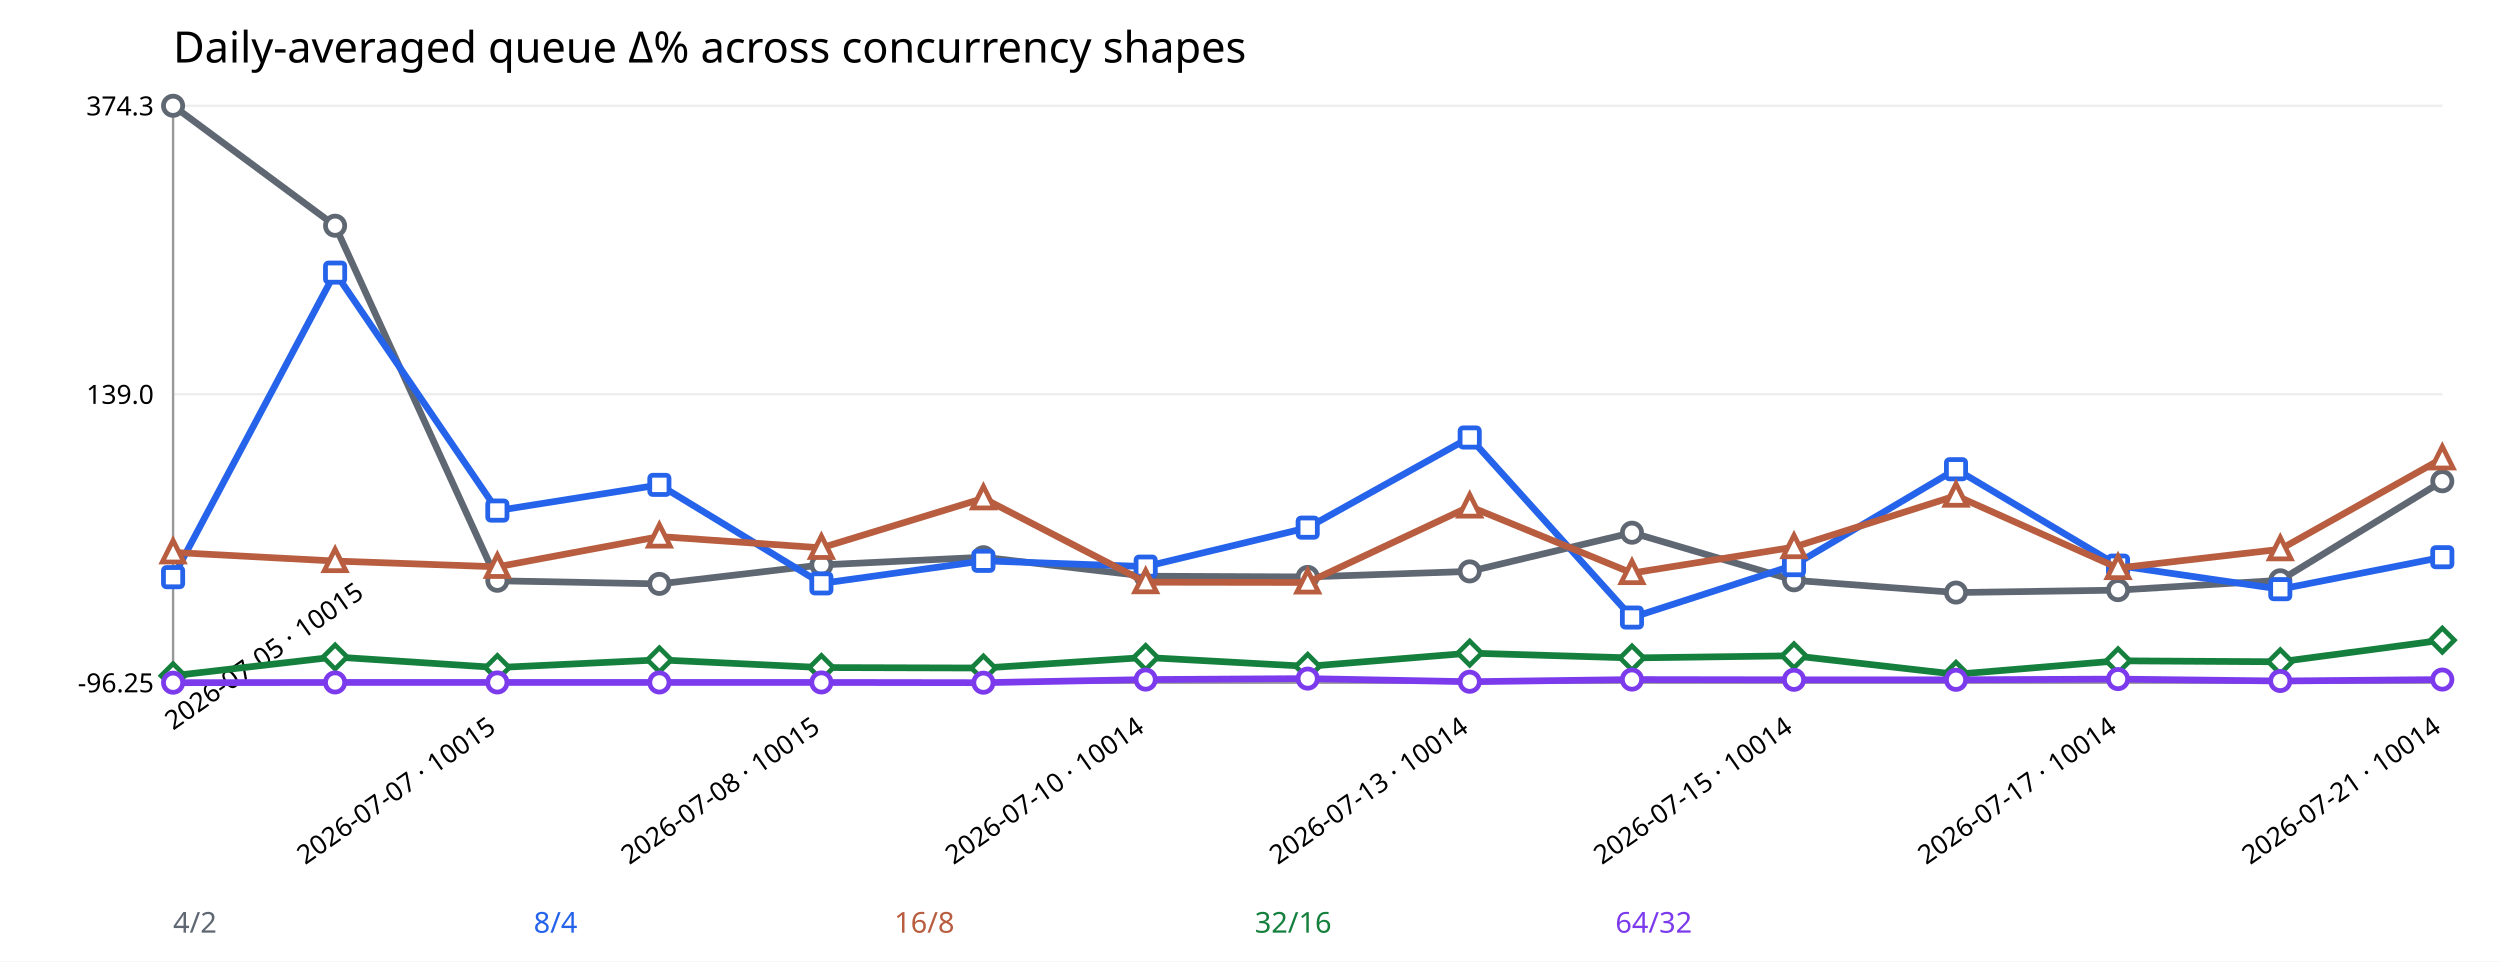
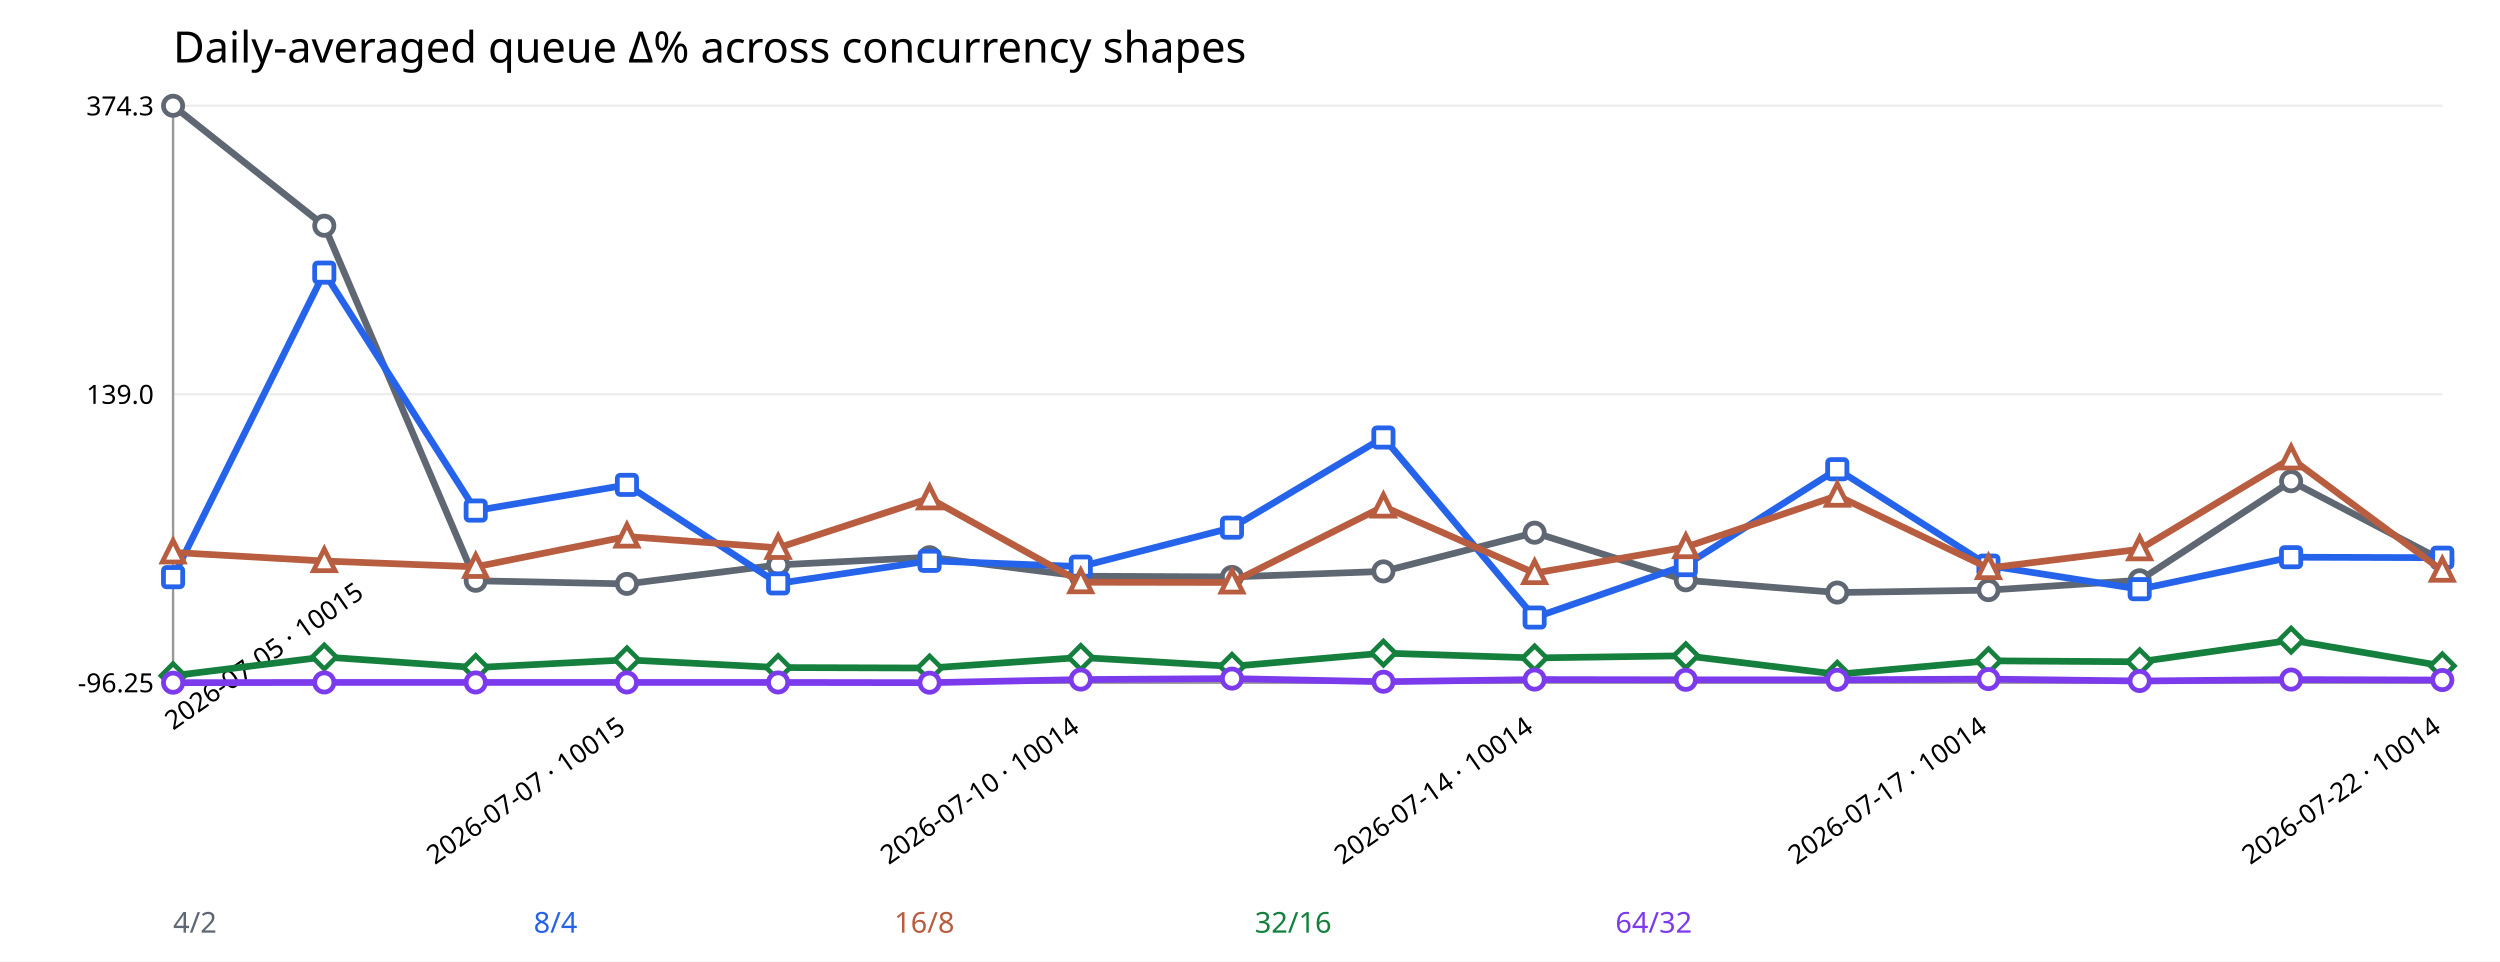
<svg xmlns="http://www.w3.org/2000/svg" width="1040" height="400" viewBox="0 0 1040 400">
  <rect width="100%" height="100%" fill="white" />
  <text x="72" y="26" font-size="18" font-family="sans-serif">Daily-averaged queue Δ% across concurrency shapes</text>
  <line x1="72" y1="284.0" x2="1016" y2="284.0" stroke="#eee" />
  <text x="64" y="288.0" text-anchor="end" font-size="11" font-family="sans-serif">-96.25</text>
  <line x1="72" y1="164.0" x2="1016" y2="164.0" stroke="#eee" />
  <text x="64" y="168.0" text-anchor="end" font-size="11" font-family="sans-serif">139.0</text>
  <line x1="72" y1="44.0" x2="1016" y2="44.0" stroke="#eee" />
  <text x="64" y="48.0" text-anchor="end" font-size="11" font-family="sans-serif">374.3</text>
  <line x1="72" y1="284" x2="1016" y2="284" stroke="#999" />
  <line x1="72" y1="44" x2="72" y2="284" stroke="#999" />
  <text x="72.0" y="304" text-anchor="start" font-size="11" font-family="sans-serif" transform="rotate(-35 72.0 304)">2026-07-05 · 10015</text>
-   <text x="206.857" y="304" text-anchor="end" font-size="11" font-family="sans-serif" transform="rotate(-35 206.8571 304)">2026-07-07 · 10015</text>
-   <text x="341.714" y="304" text-anchor="end" font-size="11" font-family="sans-serif" transform="rotate(-35 341.7143 304)">2026-07-08 · 10015</text>
-   <text x="476.571" y="304" text-anchor="end" font-size="11" font-family="sans-serif" transform="rotate(-35 476.5714 304)">2026-07-10 · 10014</text>
-   <text x="611.429" y="304" text-anchor="end" font-size="11" font-family="sans-serif" transform="rotate(-35 611.4286 304)">2026-07-13 · 10014</text>
-   <text x="746.286" y="304" text-anchor="end" font-size="11" font-family="sans-serif" transform="rotate(-35 746.2857 304)">2026-07-15 · 10014</text>
-   <text x="881.143" y="304" text-anchor="end" font-size="11" font-family="sans-serif" transform="rotate(-35 881.1429 304)">2026-07-17 · 10014</text>
-   <text x="1016.0" y="304" text-anchor="end" font-size="11" font-family="sans-serif" transform="rotate(-35 1016.0 304)">2026-07-21 · 10014</text>
-   <polyline fill="none" stroke="#5f6773" stroke-width="2.8" stroke-linecap="round" stroke-linejoin="round" points="72.0,44.0 139.4,93.9 206.9,241.6 274.3,242.9 341.7,235.0 409.1,231.8 476.6,239.7 544.0,240.0 611.4,237.7 678.9,221.6 746.3,241.4 813.7,246.5 881.1,245.5 948.6,241.4 1016.0,200.2" />
+   <text x="260.8" y="304" text-anchor="end" font-size="11" font-family="sans-serif" transform="rotate(-35 260.8 304)">2026-07-07 · 10015</text>
+   <text x="449.6" y="304" text-anchor="end" font-size="11" font-family="sans-serif" transform="rotate(-35 449.6 304)">2026-07-10 · 10014</text>
+   <text x="638.4" y="304" text-anchor="end" font-size="11" font-family="sans-serif" transform="rotate(-35 638.4 304)">2026-07-14 · 10014</text>
+   <text x="827.2" y="304" text-anchor="end" font-size="11" font-family="sans-serif" transform="rotate(-35 827.2 304)">2026-07-17 · 10014</text>
+   <text x="1016.0" y="304" text-anchor="end" font-size="11" font-family="sans-serif" transform="rotate(-35 1016.0 304)">2026-07-22 · 10014</text>
+   <polyline fill="none" stroke="#5f6773" stroke-width="2.8" stroke-linecap="round" stroke-linejoin="round" points="72.0,44.0 134.9,93.9 197.9,241.6 260.8,242.9 323.7,235.0 386.7,231.8 449.6,239.7 512.5,240.0 575.5,237.7 638.4,221.6 701.3,241.4 764.3,246.5 827.2,245.5 890.1,241.4 953.1,200.2 1016.0,233.1" />
  <circle cx="72.0" cy="44.0" r="4" fill="white" stroke="#5f6773" stroke-width="2" />
-   <circle cx="139.4" cy="93.9" r="4" fill="white" stroke="#5f6773" stroke-width="2" />
-   <circle cx="206.9" cy="241.6" r="4" fill="white" stroke="#5f6773" stroke-width="2" />
-   <circle cx="274.3" cy="242.9" r="4" fill="white" stroke="#5f6773" stroke-width="2" />
-   <circle cx="341.7" cy="235.0" r="4" fill="white" stroke="#5f6773" stroke-width="2" />
-   <circle cx="409.1" cy="231.8" r="4" fill="white" stroke="#5f6773" stroke-width="2" />
-   <circle cx="476.6" cy="239.7" r="4" fill="white" stroke="#5f6773" stroke-width="2" />
-   <circle cx="544.0" cy="240.0" r="4" fill="white" stroke="#5f6773" stroke-width="2" />
-   <circle cx="611.4" cy="237.7" r="4" fill="white" stroke="#5f6773" stroke-width="2" />
-   <circle cx="678.9" cy="221.6" r="4" fill="white" stroke="#5f6773" stroke-width="2" />
-   <circle cx="746.3" cy="241.4" r="4" fill="white" stroke="#5f6773" stroke-width="2" />
-   <circle cx="813.7" cy="246.5" r="4" fill="white" stroke="#5f6773" stroke-width="2" />
-   <circle cx="881.1" cy="245.5" r="4" fill="white" stroke="#5f6773" stroke-width="2" />
-   <circle cx="948.6" cy="241.4" r="4" fill="white" stroke="#5f6773" stroke-width="2" />
-   <circle cx="1016.0" cy="200.2" r="4" fill="white" stroke="#5f6773" stroke-width="2" />
+   <circle cx="134.9" cy="93.9" r="4" fill="white" stroke="#5f6773" stroke-width="2" />
+   <circle cx="197.9" cy="241.6" r="4" fill="white" stroke="#5f6773" stroke-width="2" />
+   <circle cx="260.8" cy="242.9" r="4" fill="white" stroke="#5f6773" stroke-width="2" />
+   <circle cx="323.7" cy="235.0" r="4" fill="white" stroke="#5f6773" stroke-width="2" />
+   <circle cx="386.7" cy="231.8" r="4" fill="white" stroke="#5f6773" stroke-width="2" />
+   <circle cx="449.6" cy="239.7" r="4" fill="white" stroke="#5f6773" stroke-width="2" />
+   <circle cx="512.5" cy="240.0" r="4" fill="white" stroke="#5f6773" stroke-width="2" />
+   <circle cx="575.5" cy="237.7" r="4" fill="white" stroke="#5f6773" stroke-width="2" />
+   <circle cx="638.4" cy="221.6" r="4" fill="white" stroke="#5f6773" stroke-width="2" />
+   <circle cx="701.3" cy="241.4" r="4" fill="white" stroke="#5f6773" stroke-width="2" />
+   <circle cx="764.3" cy="246.5" r="4" fill="white" stroke="#5f6773" stroke-width="2" />
+   <circle cx="827.2" cy="245.5" r="4" fill="white" stroke="#5f6773" stroke-width="2" />
+   <circle cx="890.1" cy="241.4" r="4" fill="white" stroke="#5f6773" stroke-width="2" />
+   <circle cx="953.1" cy="200.2" r="4" fill="white" stroke="#5f6773" stroke-width="2" />
+   <circle cx="1016.0" cy="233.1" r="4" fill="white" stroke="#5f6773" stroke-width="2" />
  <text x="72" y="388" font-size="12" fill="#5f6773" font-family="sans-serif">4/2</text>
-   <polyline fill="none" stroke="#2563eb" stroke-width="2.8" stroke-linecap="round" stroke-linejoin="round" points="72.0,240.1 139.4,113.4 206.9,212.4 274.3,201.7 341.7,242.7 409.1,233.3 476.6,235.7 544.0,219.5 611.4,182.0 678.9,256.9 746.3,235.1 813.7,195.2 881.1,235.3 948.6,245.1 1016.0,231.8" />
+   <polyline fill="none" stroke="#2563eb" stroke-width="2.8" stroke-linecap="round" stroke-linejoin="round" points="72.0,240.1 134.9,113.4 197.9,212.4 260.8,201.7 323.7,242.7 386.7,233.3 449.6,235.7 512.5,219.5 575.5,182.0 638.4,256.9 701.3,235.1 764.3,195.2 827.2,235.3 890.1,245.1 953.1,231.8 1016.0,232.0" />
  <rect x="68.0" y="236.1" width="8" height="8" rx="1.2" fill="white" stroke="#2563eb" stroke-width="2" />
-   <rect x="135.4" y="109.4" width="8" height="8" rx="1.2" fill="white" stroke="#2563eb" stroke-width="2" />
-   <rect x="202.9" y="208.4" width="8" height="8" rx="1.2" fill="white" stroke="#2563eb" stroke-width="2" />
-   <rect x="270.3" y="197.7" width="8" height="8" rx="1.2" fill="white" stroke="#2563eb" stroke-width="2" />
-   <rect x="337.7" y="238.7" width="8" height="8" rx="1.2" fill="white" stroke="#2563eb" stroke-width="2" />
-   <rect x="405.1" y="229.3" width="8" height="8" rx="1.2" fill="white" stroke="#2563eb" stroke-width="2" />
-   <rect x="472.6" y="231.7" width="8" height="8" rx="1.2" fill="white" stroke="#2563eb" stroke-width="2" />
-   <rect x="540.0" y="215.5" width="8" height="8" rx="1.2" fill="white" stroke="#2563eb" stroke-width="2" />
-   <rect x="607.4" y="178.0" width="8" height="8" rx="1.2" fill="white" stroke="#2563eb" stroke-width="2" />
-   <rect x="674.9" y="252.9" width="8" height="8" rx="1.2" fill="white" stroke="#2563eb" stroke-width="2" />
-   <rect x="742.3" y="231.1" width="8" height="8" rx="1.2" fill="white" stroke="#2563eb" stroke-width="2" />
-   <rect x="809.7" y="191.2" width="8" height="8" rx="1.2" fill="white" stroke="#2563eb" stroke-width="2" />
-   <rect x="877.1" y="231.3" width="8" height="8" rx="1.2" fill="white" stroke="#2563eb" stroke-width="2" />
-   <rect x="944.6" y="241.1" width="8" height="8" rx="1.2" fill="white" stroke="#2563eb" stroke-width="2" />
-   <rect x="1012.0" y="227.8" width="8" height="8" rx="1.2" fill="white" stroke="#2563eb" stroke-width="2" />
+   <rect x="130.9" y="109.4" width="8" height="8" rx="1.2" fill="white" stroke="#2563eb" stroke-width="2" />
+   <rect x="193.9" y="208.4" width="8" height="8" rx="1.2" fill="white" stroke="#2563eb" stroke-width="2" />
+   <rect x="256.8" y="197.7" width="8" height="8" rx="1.2" fill="white" stroke="#2563eb" stroke-width="2" />
+   <rect x="319.7" y="238.7" width="8" height="8" rx="1.2" fill="white" stroke="#2563eb" stroke-width="2" />
+   <rect x="382.7" y="229.3" width="8" height="8" rx="1.2" fill="white" stroke="#2563eb" stroke-width="2" />
+   <rect x="445.6" y="231.7" width="8" height="8" rx="1.2" fill="white" stroke="#2563eb" stroke-width="2" />
+   <rect x="508.5" y="215.5" width="8" height="8" rx="1.2" fill="white" stroke="#2563eb" stroke-width="2" />
+   <rect x="571.5" y="178.0" width="8" height="8" rx="1.2" fill="white" stroke="#2563eb" stroke-width="2" />
+   <rect x="634.4" y="252.9" width="8" height="8" rx="1.2" fill="white" stroke="#2563eb" stroke-width="2" />
+   <rect x="697.3" y="231.1" width="8" height="8" rx="1.2" fill="white" stroke="#2563eb" stroke-width="2" />
+   <rect x="760.3" y="191.2" width="8" height="8" rx="1.2" fill="white" stroke="#2563eb" stroke-width="2" />
+   <rect x="823.2" y="231.3" width="8" height="8" rx="1.2" fill="white" stroke="#2563eb" stroke-width="2" />
+   <rect x="886.1" y="241.1" width="8" height="8" rx="1.2" fill="white" stroke="#2563eb" stroke-width="2" />
+   <rect x="949.1" y="227.8" width="8" height="8" rx="1.2" fill="white" stroke="#2563eb" stroke-width="2" />
+   <rect x="1012.0" y="228.0" width="8" height="8" rx="1.2" fill="white" stroke="#2563eb" stroke-width="2" />
  <text x="222" y="388" font-size="12" fill="#2563eb" font-family="sans-serif">8/4</text>
-   <polyline fill="none" stroke="#b85d3f" stroke-width="2.8" stroke-linecap="round" stroke-linejoin="round" points="72.0,229.8 139.4,233.4 206.9,235.8 274.3,223.2 341.7,227.9 409.1,207.3 476.6,242.2 544.0,242.3 611.4,210.7 678.9,238.4 746.3,227.6 813.7,206.2 881.1,236.3 948.6,228.5 1016.0,190.7" />
+   <polyline fill="none" stroke="#b85d3f" stroke-width="2.8" stroke-linecap="round" stroke-linejoin="round" points="72.0,229.8 134.9,233.4 197.9,235.8 260.8,223.2 323.7,227.9 386.7,207.3 449.6,242.2 512.5,242.3 575.5,210.7 638.4,238.4 701.3,227.6 764.3,206.2 827.2,236.3 890.1,228.5 953.1,190.7 1016.0,237.4" />
  <polygon points="72.0,224.8 67.5,233.8 76.5,233.8" fill="white" stroke="#b85d3f" stroke-width="2" />
-   <polygon points="139.4,228.4 134.9,237.4 143.9,237.4" fill="white" stroke="#b85d3f" stroke-width="2" />
-   <polygon points="206.9,230.8 202.4,239.8 211.4,239.8" fill="white" stroke="#b85d3f" stroke-width="2" />
-   <polygon points="274.3,218.2 269.8,227.2 278.8,227.2" fill="white" stroke="#b85d3f" stroke-width="2" />
-   <polygon points="341.7,222.9 337.2,231.9 346.2,231.9" fill="white" stroke="#b85d3f" stroke-width="2" />
-   <polygon points="409.1,202.3 404.6,211.3 413.6,211.3" fill="white" stroke="#b85d3f" stroke-width="2" />
-   <polygon points="476.6,237.2 472.1,246.2 481.1,246.2" fill="white" stroke="#b85d3f" stroke-width="2" />
-   <polygon points="544.0,237.3 539.5,246.3 548.5,246.3" fill="white" stroke="#b85d3f" stroke-width="2" />
-   <polygon points="611.4,205.7 606.9,214.7 615.9,214.7" fill="white" stroke="#b85d3f" stroke-width="2" />
-   <polygon points="678.9,233.4 674.4,242.4 683.4,242.4" fill="white" stroke="#b85d3f" stroke-width="2" />
-   <polygon points="746.3,222.6 741.8,231.6 750.8,231.6" fill="white" stroke="#b85d3f" stroke-width="2" />
-   <polygon points="813.7,201.2 809.2,210.2 818.2,210.2" fill="white" stroke="#b85d3f" stroke-width="2" />
-   <polygon points="881.1,231.3 876.6,240.3 885.6,240.3" fill="white" stroke="#b85d3f" stroke-width="2" />
-   <polygon points="948.6,223.5 944.1,232.5 953.1,232.5" fill="white" stroke="#b85d3f" stroke-width="2" />
-   <polygon points="1016.0,185.7 1011.5,194.7 1020.5,194.7" fill="white" stroke="#b85d3f" stroke-width="2" />
+   <polygon points="134.9,228.4 130.4,237.4 139.4,237.4" fill="white" stroke="#b85d3f" stroke-width="2" />
+   <polygon points="197.9,230.8 193.4,239.8 202.4,239.8" fill="white" stroke="#b85d3f" stroke-width="2" />
+   <polygon points="260.8,218.2 256.3,227.2 265.3,227.2" fill="white" stroke="#b85d3f" stroke-width="2" />
+   <polygon points="323.7,222.9 319.2,231.9 328.2,231.9" fill="white" stroke="#b85d3f" stroke-width="2" />
+   <polygon points="386.7,202.3 382.2,211.3 391.2,211.3" fill="white" stroke="#b85d3f" stroke-width="2" />
+   <polygon points="449.6,237.2 445.1,246.2 454.1,246.2" fill="white" stroke="#b85d3f" stroke-width="2" />
+   <polygon points="512.5,237.3 508.0,246.3 517.0,246.3" fill="white" stroke="#b85d3f" stroke-width="2" />
+   <polygon points="575.5,205.7 571.0,214.7 580.0,214.7" fill="white" stroke="#b85d3f" stroke-width="2" />
+   <polygon points="638.4,233.4 633.9,242.4 642.9,242.4" fill="white" stroke="#b85d3f" stroke-width="2" />
+   <polygon points="701.3,222.6 696.8,231.6 705.8,231.6" fill="white" stroke="#b85d3f" stroke-width="2" />
+   <polygon points="764.3,201.2 759.8,210.2 768.8,210.2" fill="white" stroke="#b85d3f" stroke-width="2" />
+   <polygon points="827.2,231.3 822.7,240.3 831.7,240.3" fill="white" stroke="#b85d3f" stroke-width="2" />
+   <polygon points="890.1,223.5 885.6,232.5 894.6,232.5" fill="white" stroke="#b85d3f" stroke-width="2" />
+   <polygon points="953.1,185.7 948.6,194.7 957.6,194.7" fill="white" stroke="#b85d3f" stroke-width="2" />
+   <polygon points="1016.0,232.4 1011.5,241.4 1020.5,241.4" fill="white" stroke="#b85d3f" stroke-width="2" />
  <text x="372" y="388" font-size="12" fill="#b85d3f" font-family="sans-serif">16/8</text>
-   <polyline fill="none" stroke="#15803d" stroke-width="2.8" stroke-linecap="round" stroke-linejoin="round" points="72.0,281.1 139.4,273.3 206.9,277.7 274.3,274.5 341.7,277.7 409.1,277.9 476.6,273.5 544.0,277.2 611.4,271.7 678.9,273.7 746.3,272.8 813.7,280.5 881.1,274.9 948.6,275.3 1016.0,266.3" />
+   <polyline fill="none" stroke="#15803d" stroke-width="2.8" stroke-linecap="round" stroke-linejoin="round" points="72.0,281.1 134.9,273.3 197.9,277.7 260.8,274.5 323.7,277.7 386.7,277.9 449.6,273.5 512.5,277.2 575.5,271.7 638.4,273.7 701.3,272.8 764.3,280.5 827.2,274.9 890.1,275.3 953.1,266.3 1016.0,277.0" />
  <polygon points="72.0,276.1 67.0,281.1 72.0,286.1 77.0,281.1" fill="white" stroke="#15803d" stroke-width="2" />
-   <polygon points="139.4,268.3 134.4,273.3 139.4,278.3 144.4,273.3" fill="white" stroke="#15803d" stroke-width="2" />
-   <polygon points="206.9,272.7 201.9,277.7 206.9,282.7 211.9,277.7" fill="white" stroke="#15803d" stroke-width="2" />
-   <polygon points="274.3,269.5 269.3,274.5 274.3,279.5 279.3,274.5" fill="white" stroke="#15803d" stroke-width="2" />
-   <polygon points="341.7,272.7 336.7,277.7 341.7,282.7 346.7,277.7" fill="white" stroke="#15803d" stroke-width="2" />
-   <polygon points="409.1,272.9 404.1,277.9 409.1,282.9 414.1,277.9" fill="white" stroke="#15803d" stroke-width="2" />
-   <polygon points="476.6,268.5 471.6,273.5 476.6,278.5 481.6,273.5" fill="white" stroke="#15803d" stroke-width="2" />
-   <polygon points="544.0,272.2 539.0,277.2 544.0,282.2 549.0,277.2" fill="white" stroke="#15803d" stroke-width="2" />
-   <polygon points="611.4,266.7 606.4,271.7 611.4,276.7 616.4,271.7" fill="white" stroke="#15803d" stroke-width="2" />
-   <polygon points="678.9,268.7 673.9,273.7 678.9,278.7 683.9,273.7" fill="white" stroke="#15803d" stroke-width="2" />
-   <polygon points="746.3,267.8 741.3,272.8 746.3,277.8 751.3,272.8" fill="white" stroke="#15803d" stroke-width="2" />
-   <polygon points="813.7,275.5 808.7,280.5 813.7,285.5 818.7,280.5" fill="white" stroke="#15803d" stroke-width="2" />
-   <polygon points="881.1,269.9 876.1,274.9 881.1,279.9 886.1,274.9" fill="white" stroke="#15803d" stroke-width="2" />
-   <polygon points="948.6,270.3 943.6,275.3 948.6,280.3 953.6,275.3" fill="white" stroke="#15803d" stroke-width="2" />
-   <polygon points="1016.0,261.3 1011.0,266.3 1016.0,271.3 1021.0,266.3" fill="white" stroke="#15803d" stroke-width="2" />
+   <polygon points="134.9,268.3 129.9,273.3 134.9,278.3 139.9,273.3" fill="white" stroke="#15803d" stroke-width="2" />
+   <polygon points="197.9,272.7 192.9,277.7 197.9,282.7 202.9,277.7" fill="white" stroke="#15803d" stroke-width="2" />
+   <polygon points="260.8,269.5 255.8,274.5 260.8,279.5 265.8,274.5" fill="white" stroke="#15803d" stroke-width="2" />
+   <polygon points="323.7,272.7 318.7,277.7 323.7,282.7 328.7,277.7" fill="white" stroke="#15803d" stroke-width="2" />
+   <polygon points="386.7,272.9 381.7,277.9 386.7,282.9 391.7,277.9" fill="white" stroke="#15803d" stroke-width="2" />
+   <polygon points="449.6,268.5 444.6,273.5 449.6,278.5 454.6,273.5" fill="white" stroke="#15803d" stroke-width="2" />
+   <polygon points="512.5,272.2 507.5,277.2 512.5,282.2 517.5,277.2" fill="white" stroke="#15803d" stroke-width="2" />
+   <polygon points="575.5,266.7 570.5,271.7 575.5,276.7 580.5,271.7" fill="white" stroke="#15803d" stroke-width="2" />
+   <polygon points="638.4,268.7 633.4,273.7 638.4,278.7 643.4,273.7" fill="white" stroke="#15803d" stroke-width="2" />
+   <polygon points="701.3,267.8 696.3,272.8 701.3,277.8 706.3,272.8" fill="white" stroke="#15803d" stroke-width="2" />
+   <polygon points="764.3,275.5 759.3,280.5 764.3,285.5 769.3,280.5" fill="white" stroke="#15803d" stroke-width="2" />
+   <polygon points="827.2,269.9 822.2,274.9 827.2,279.9 832.2,274.9" fill="white" stroke="#15803d" stroke-width="2" />
+   <polygon points="890.1,270.3 885.1,275.3 890.1,280.3 895.1,275.3" fill="white" stroke="#15803d" stroke-width="2" />
+   <polygon points="953.1,261.3 948.1,266.3 953.1,271.3 958.1,266.3" fill="white" stroke="#15803d" stroke-width="2" />
+   <polygon points="1016.0,272.0 1011.0,277.0 1016.0,282.0 1021.0,277.0" fill="white" stroke="#15803d" stroke-width="2" />
  <text x="522" y="388" font-size="12" fill="#15803d" font-family="sans-serif">32/16</text>
-   <polyline fill="none" stroke="#7c3aed" stroke-width="2.8" stroke-linecap="round" stroke-linejoin="round" points="72.0,284.0 139.4,283.9 206.9,283.9 274.3,283.9 341.7,283.9 409.1,284.0 476.6,282.7 544.0,282.3 611.4,283.6 678.9,282.7 746.3,282.8 813.7,282.8 881.1,282.5 948.6,283.3 1016.0,282.7" />
+   <polyline fill="none" stroke="#7c3aed" stroke-width="2.8" stroke-linecap="round" stroke-linejoin="round" points="72.0,284.0 134.9,283.9 197.9,283.9 260.8,283.9 323.7,283.9 386.7,284.0 449.6,282.7 512.5,282.3 575.5,283.6 638.4,282.7 701.3,282.8 764.3,282.8 827.2,282.5 890.1,283.3 953.1,282.7 1016.0,282.9" />
  <circle cx="72.0" cy="284.0" r="4" fill="white" stroke="#7c3aed" stroke-width="2" />
-   <circle cx="139.4" cy="283.9" r="4" fill="white" stroke="#7c3aed" stroke-width="2" />
-   <circle cx="206.9" cy="283.9" r="4" fill="white" stroke="#7c3aed" stroke-width="2" />
-   <circle cx="274.3" cy="283.9" r="4" fill="white" stroke="#7c3aed" stroke-width="2" />
-   <circle cx="341.7" cy="283.9" r="4" fill="white" stroke="#7c3aed" stroke-width="2" />
-   <circle cx="409.1" cy="284.0" r="4" fill="white" stroke="#7c3aed" stroke-width="2" />
-   <circle cx="476.6" cy="282.7" r="4" fill="white" stroke="#7c3aed" stroke-width="2" />
-   <circle cx="544.0" cy="282.3" r="4" fill="white" stroke="#7c3aed" stroke-width="2" />
-   <circle cx="611.4" cy="283.6" r="4" fill="white" stroke="#7c3aed" stroke-width="2" />
-   <circle cx="678.9" cy="282.7" r="4" fill="white" stroke="#7c3aed" stroke-width="2" />
-   <circle cx="746.3" cy="282.8" r="4" fill="white" stroke="#7c3aed" stroke-width="2" />
-   <circle cx="813.7" cy="282.8" r="4" fill="white" stroke="#7c3aed" stroke-width="2" />
-   <circle cx="881.1" cy="282.5" r="4" fill="white" stroke="#7c3aed" stroke-width="2" />
-   <circle cx="948.6" cy="283.3" r="4" fill="white" stroke="#7c3aed" stroke-width="2" />
-   <circle cx="1016.0" cy="282.7" r="4" fill="white" stroke="#7c3aed" stroke-width="2" />
+   <circle cx="134.9" cy="283.9" r="4" fill="white" stroke="#7c3aed" stroke-width="2" />
+   <circle cx="197.9" cy="283.9" r="4" fill="white" stroke="#7c3aed" stroke-width="2" />
+   <circle cx="260.8" cy="283.9" r="4" fill="white" stroke="#7c3aed" stroke-width="2" />
+   <circle cx="323.7" cy="283.9" r="4" fill="white" stroke="#7c3aed" stroke-width="2" />
+   <circle cx="386.7" cy="284.0" r="4" fill="white" stroke="#7c3aed" stroke-width="2" />
+   <circle cx="449.6" cy="282.7" r="4" fill="white" stroke="#7c3aed" stroke-width="2" />
+   <circle cx="512.5" cy="282.3" r="4" fill="white" stroke="#7c3aed" stroke-width="2" />
+   <circle cx="575.5" cy="283.6" r="4" fill="white" stroke="#7c3aed" stroke-width="2" />
+   <circle cx="638.4" cy="282.7" r="4" fill="white" stroke="#7c3aed" stroke-width="2" />
+   <circle cx="701.3" cy="282.8" r="4" fill="white" stroke="#7c3aed" stroke-width="2" />
+   <circle cx="764.3" cy="282.8" r="4" fill="white" stroke="#7c3aed" stroke-width="2" />
+   <circle cx="827.2" cy="282.5" r="4" fill="white" stroke="#7c3aed" stroke-width="2" />
+   <circle cx="890.1" cy="283.3" r="4" fill="white" stroke="#7c3aed" stroke-width="2" />
+   <circle cx="953.1" cy="282.7" r="4" fill="white" stroke="#7c3aed" stroke-width="2" />
+   <circle cx="1016.0" cy="282.9" r="4" fill="white" stroke="#7c3aed" stroke-width="2" />
  <text x="672" y="388" font-size="12" fill="#7c3aed" font-family="sans-serif">64/32</text>
</svg>
